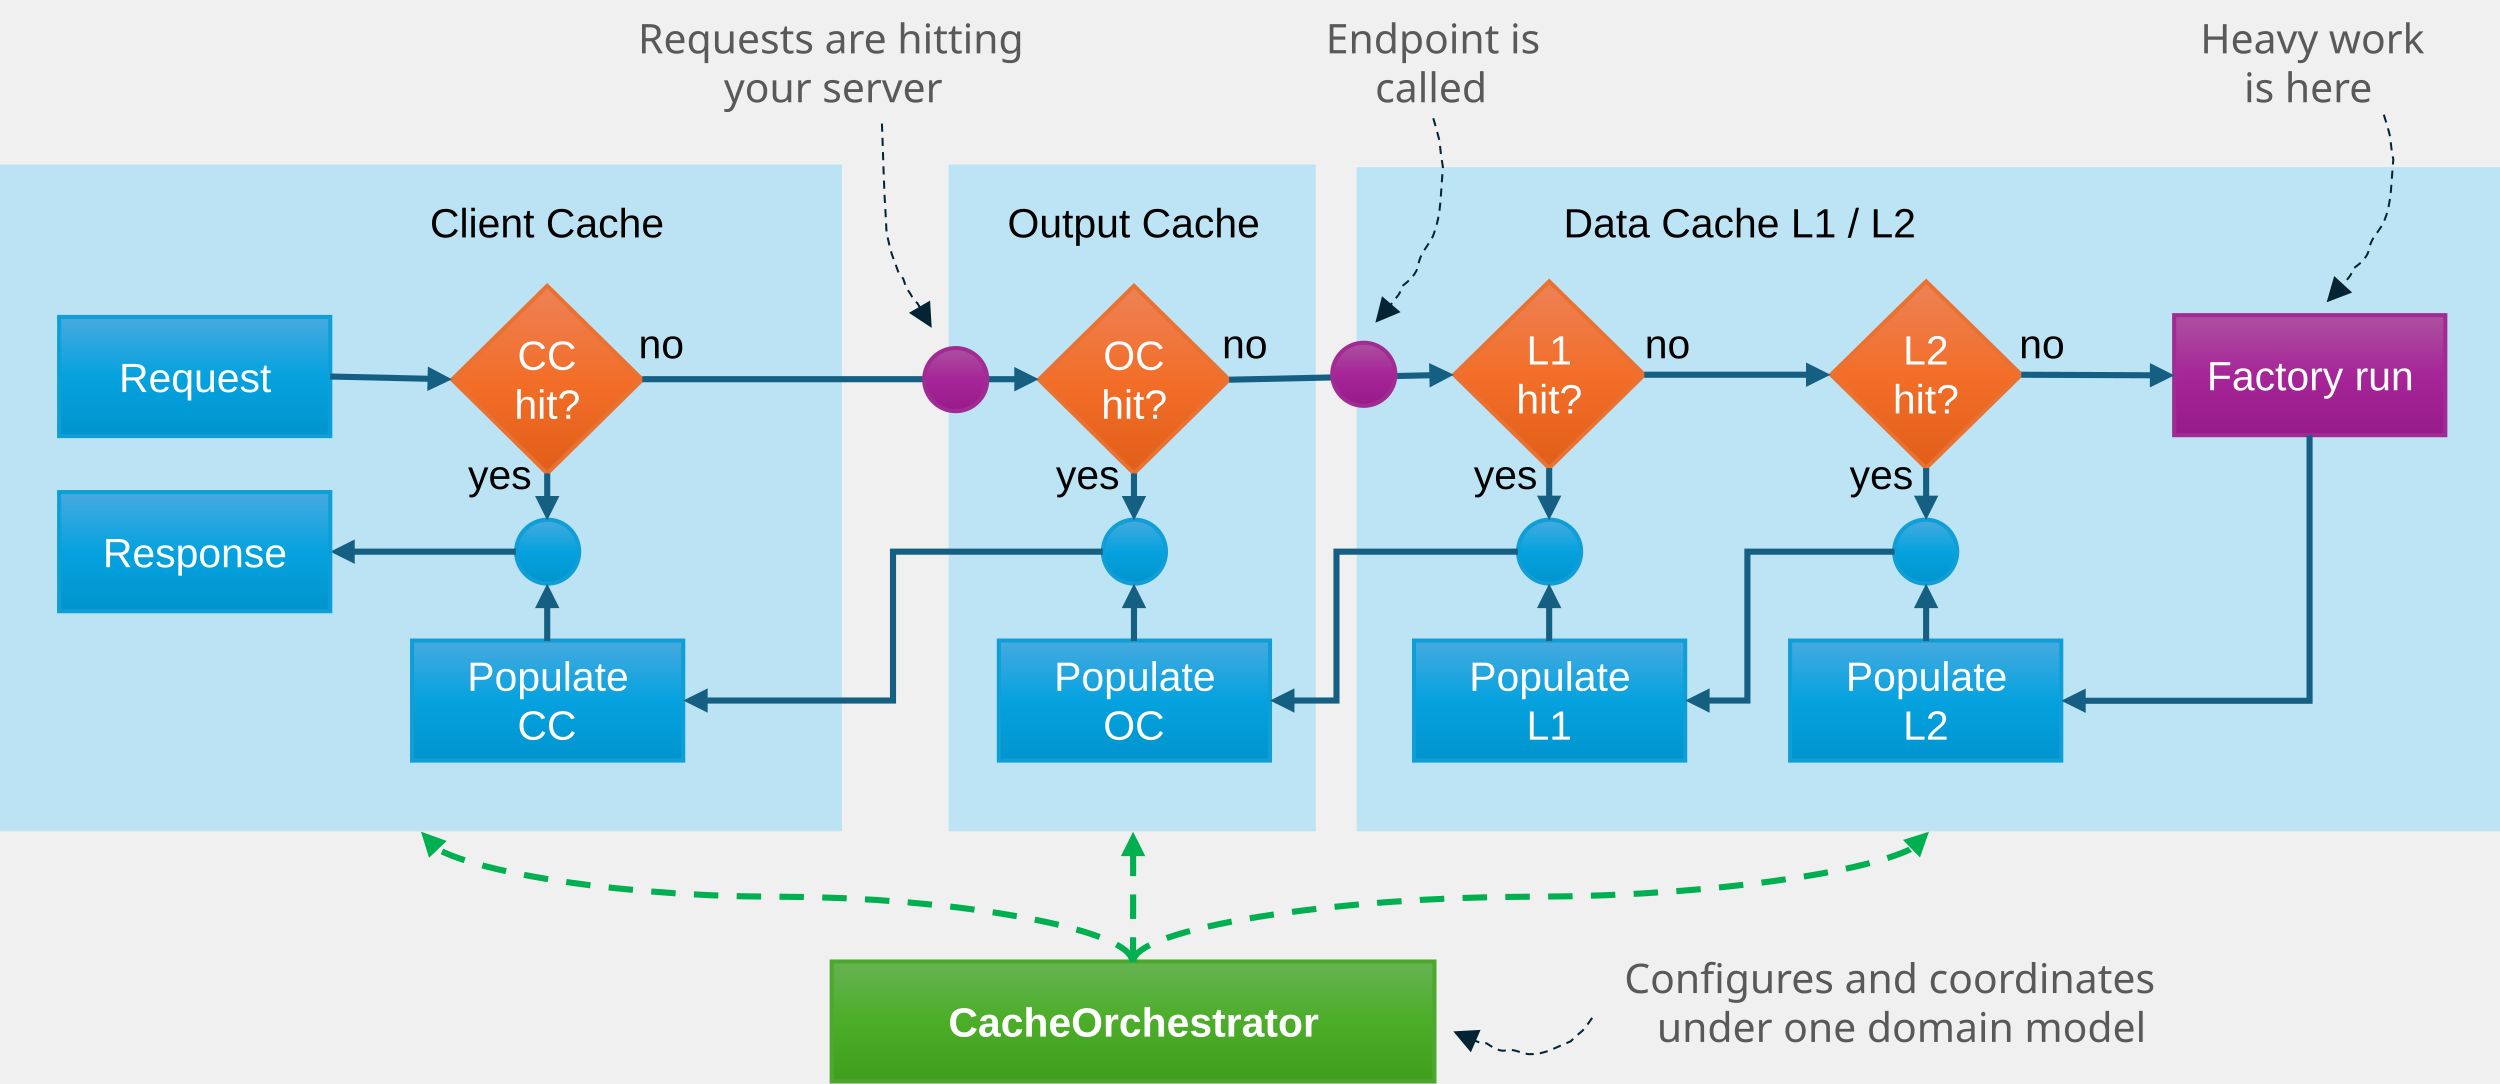
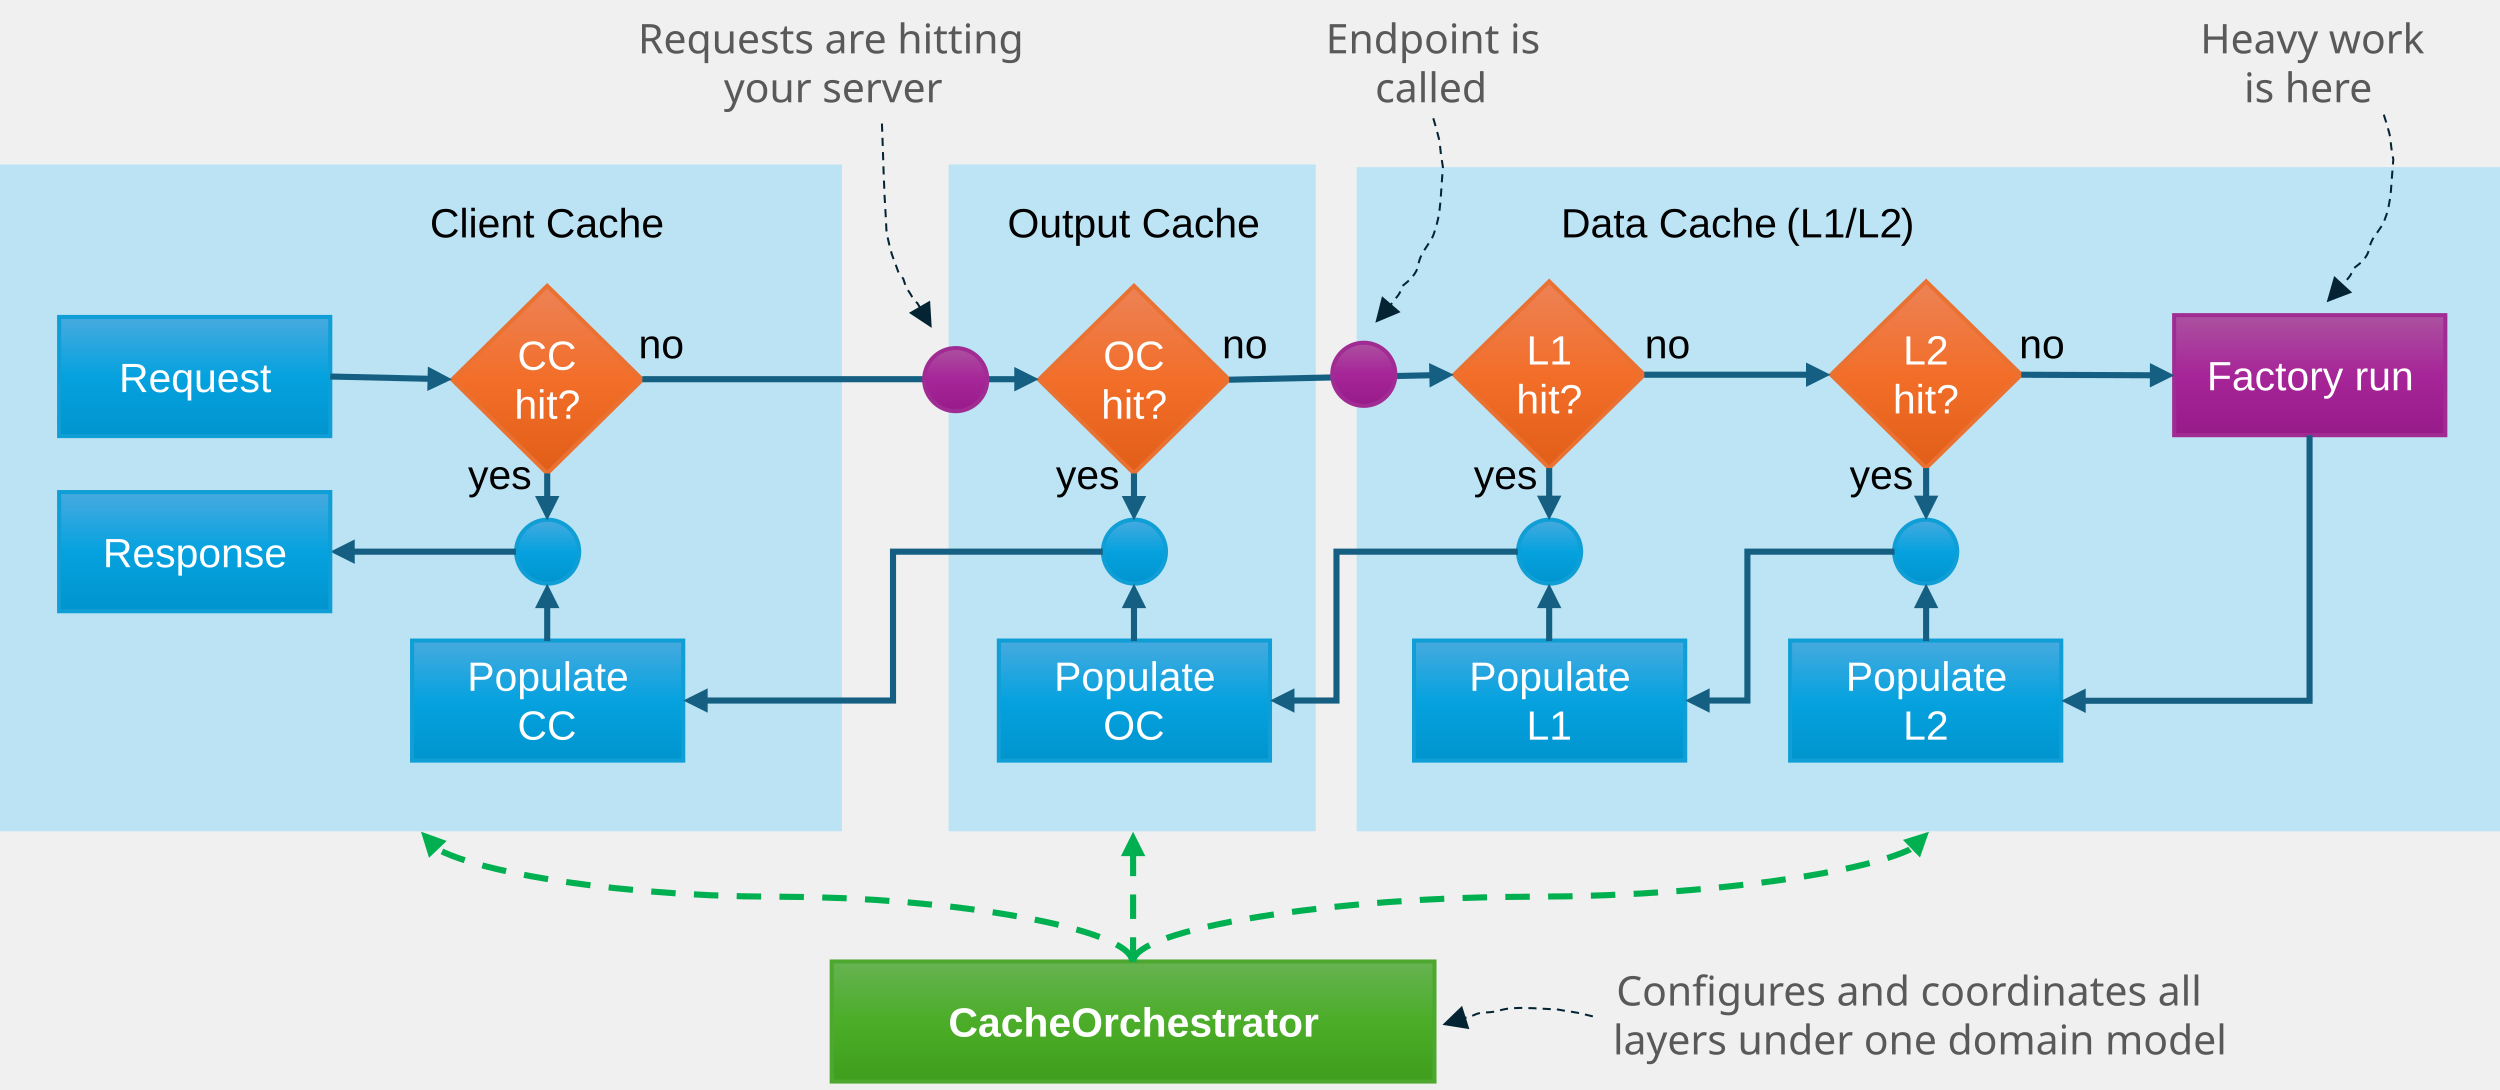
- <svg xmlns="http://www.w3.org/2000/svg" width="2812" height="1219" xml:space="preserve" overflow="hidden">
+ <svg xmlns="http://www.w3.org/2000/svg" width="2812" height="1226" xml:space="preserve" overflow="hidden">
  <defs>
    <linearGradient x1="916" y1="795.5" x2="916" y2="929.5" gradientUnits="userSpaceOnUse" spreadMethod="reflect" id="fill0">
      <stop offset="0" stop-color="#47AADF" />
      <stop offset="0.5" stop-color="#05A2DF" />
      <stop offset="1" stop-color="#0094CE" />
    </linearGradient>
    <linearGradient x1="1312.5" y1="760.5" x2="1312.5" y2="971.5" gradientUnits="userSpaceOnUse" spreadMethod="reflect" id="fill1">
      <stop offset="0" stop-color="#ED8256" />
      <stop offset="0.5" stop-color="#F26E29" />
      <stop offset="1" stop-color="#E15E19" />
    </linearGradient>
    <linearGradient x1="1972.5" y1="760.5" x2="1972.5" y2="971.5" gradientUnits="userSpaceOnUse" spreadMethod="reflect" id="fill2">
      <stop offset="0" stop-color="#ED8256" />
      <stop offset="0.5" stop-color="#F26E29" />
      <stop offset="1" stop-color="#E15E19" />
    </linearGradient>
    <linearGradient x1="2439.5" y1="755.5" x2="2439.5" y2="965.5" gradientUnits="userSpaceOnUse" spreadMethod="reflect" id="fill3">
      <stop offset="0" stop-color="#ED8256" />
      <stop offset="0.5" stop-color="#F26E29" />
      <stop offset="1" stop-color="#E15E19" />
    </linearGradient>
    <linearGradient x1="1313" y1="1159.5" x2="1313" y2="1294.5" gradientUnits="userSpaceOnUse" spreadMethod="reflect" id="fill4">
      <stop offset="0" stop-color="#47AADF" />
      <stop offset="0.5" stop-color="#05A2DF" />
      <stop offset="1" stop-color="#0094CE" />
    </linearGradient>
    <linearGradient x1="1313" y1="1023.5" x2="1313" y2="1095.5" gradientUnits="userSpaceOnUse" spreadMethod="reflect" id="fill5">
      <stop offset="0" stop-color="#47AADF" />
      <stop offset="0.5" stop-color="#05A2DF" />
      <stop offset="1" stop-color="#0094CE" />
    </linearGradient>
    <linearGradient x1="1973" y1="1023.5" x2="1973" y2="1095.5" gradientUnits="userSpaceOnUse" spreadMethod="reflect" id="fill6">
      <stop offset="0" stop-color="#47AADF" />
      <stop offset="0.5" stop-color="#05A2DF" />
      <stop offset="1" stop-color="#0094CE" />
    </linearGradient>
    <linearGradient x1="1973" y1="1159.5" x2="1973" y2="1294.5" gradientUnits="userSpaceOnUse" spreadMethod="reflect" id="fill7">
      <stop offset="0" stop-color="#47AADF" />
      <stop offset="0.5" stop-color="#05A2DF" />
      <stop offset="1" stop-color="#0094CE" />
    </linearGradient>
    <linearGradient x1="2440" y1="1023.5" x2="2440" y2="1095.5" gradientUnits="userSpaceOnUse" spreadMethod="reflect" id="fill8">
      <stop offset="0" stop-color="#47AADF" />
      <stop offset="0.5" stop-color="#05A2DF" />
      <stop offset="1" stop-color="#0094CE" />
    </linearGradient>
    <linearGradient x1="2440" y1="1159.5" x2="2440" y2="1294.5" gradientUnits="userSpaceOnUse" spreadMethod="reflect" id="fill9">
      <stop offset="0" stop-color="#47AADF" />
      <stop offset="0.5" stop-color="#05A2DF" />
      <stop offset="1" stop-color="#0094CE" />
    </linearGradient>
    <linearGradient x1="2863.5" y1="755.5" x2="2863.5" y2="965.5" gradientUnits="userSpaceOnUse" spreadMethod="reflect" id="fill10">
      <stop offset="0" stop-color="#ED8256" />
      <stop offset="0.5" stop-color="#F26E29" />
      <stop offset="1" stop-color="#E15E19" />
    </linearGradient>
    <linearGradient x1="3295" y1="793.5" x2="3295" y2="928.5" gradientUnits="userSpaceOnUse" spreadMethod="reflect" id="fill11">
      <stop offset="0" stop-color="#AC51A0" />
      <stop offset="0.5" stop-color="#A62598" />
      <stop offset="1" stop-color="#981B8A" />
    </linearGradient>
    <linearGradient x1="2863" y1="1023.5" x2="2863" y2="1095.5" gradientUnits="userSpaceOnUse" spreadMethod="reflect" id="fill12">
      <stop offset="0" stop-color="#47AADF" />
      <stop offset="0.5" stop-color="#05A2DF" />
      <stop offset="1" stop-color="#0094CE" />
    </linearGradient>
    <linearGradient x1="2863" y1="1159.5" x2="2863" y2="1294.5" gradientUnits="userSpaceOnUse" spreadMethod="reflect" id="fill13">
      <stop offset="0" stop-color="#47AADF" />
      <stop offset="0.5" stop-color="#05A2DF" />
      <stop offset="1" stop-color="#0094CE" />
    </linearGradient>
    <linearGradient x1="916" y1="992.5" x2="916" y2="1126.5" gradientUnits="userSpaceOnUse" spreadMethod="reflect" id="fill14">
      <stop offset="0" stop-color="#47AADF" />
      <stop offset="0.5" stop-color="#05A2DF" />
      <stop offset="1" stop-color="#0094CE" />
    </linearGradient>
    <linearGradient x1="1772" y1="830.5" x2="1772" y2="901.5" gradientUnits="userSpaceOnUse" spreadMethod="reflect" id="fill15">
      <stop offset="0" stop-color="#AC51A0" />
      <stop offset="0.5" stop-color="#A62598" />
      <stop offset="1" stop-color="#981B8A" />
    </linearGradient>
    <linearGradient x1="2231" y1="824.5" x2="2231" y2="895.5" gradientUnits="userSpaceOnUse" spreadMethod="reflect" id="fill16">
      <stop offset="0" stop-color="#AC51A0" />
      <stop offset="0.5" stop-color="#A62598" />
      <stop offset="1" stop-color="#981B8A" />
    </linearGradient>
    <linearGradient x1="1971.5" y1="1520.5" x2="1971.5" y2="1655.5" gradientUnits="userSpaceOnUse" spreadMethod="reflect" id="fill17">
      <stop offset="0" stop-color="#66B352" />
      <stop offset="0.5" stop-color="#4BAD28" />
      <stop offset="1" stop-color="#3F9E1D" />
    </linearGradient>
  </defs>
  <g transform="translate(-697 -439)">
    <rect x="2223" y="627" width="1286" height="747" fill="#89D8F7" fill-opacity="0.502" />
    <rect x="1764" y="624" width="413" height="750" fill="#89D8F7" fill-opacity="0.502" />
    <rect x="697" y="624" width="947" height="750" fill="#89D8F7" fill-opacity="0.498" />
    <rect x="763.5" y="795.5" width="305" height="134" stroke="#0F9ED5" stroke-width="4.583" stroke-miterlimit="8" fill="url(#fill0)" />
    <text fill="#FFFFFF" font-family="Arial,Arial_MSFontService,sans-serif" font-weight="400" font-size="46" transform="matrix(1 0 0 1 830.867 880)">Request</text>
    <path d="M1205.5 866 1312.5 760.5 1419.5 866 1312.5 971.5Z" stroke="#E97132" stroke-width="4.583" stroke-miterlimit="8" fill="url(#fill1)" fill-rule="evenodd" />
    <path d="M1068.58 859.063 1182.58 861.704 1182.42 868.577 1068.42 865.937ZM1178.24 851.288 1205.41 865.671 1177.6 878.781Z" fill="#156082" />
    <text font-family="Arial,Arial_MSFontService,sans-serif" font-weight="400" font-size="46" transform="matrix(1 0 0 1 1223.4 989)">yes</text>
    <text fill="#FFFFFF" font-family="Arial,Arial_MSFontService,sans-serif" font-weight="400" font-size="46" transform="matrix(1 0 0 1 1279.03 855)">CC</text>
    <text fill="#FFFFFF" font-family="Arial,Arial_MSFontService,sans-serif" font-weight="400" font-size="46" transform="matrix(1 0 0 1 1275.6 910)">hit?</text>
    <path d="M1865.5 866 1972.5 760.5 2079.5 866 1972.5 971.5Z" stroke="#E97132" stroke-width="4.583" stroke-miterlimit="8" fill="url(#fill2)" fill-rule="evenodd" />
    <text fill="#FFFFFF" font-family="Arial,Arial_MSFontService,sans-serif" font-weight="400" font-size="46" transform="matrix(1 0 0 1 1937.96 855)">OC</text>
    <text fill="#FFFFFF" font-family="Arial,Arial_MSFontService,sans-serif" font-weight="400" font-size="46" transform="matrix(1 0 0 1 1935.67 910)">hit?</text>
    <path d="M1419.5 862.063 1842.45 862.063 1842.45 868.938 1419.5 868.938ZM1837.86 851.75 1865.36 865.5 1837.86 879.25Z" fill="#156082" />
    <path d="M2332.5 860.5 2439.5 755.5 2546.5 860.5 2439.5 965.5Z" stroke="#E97132" stroke-width="4.583" stroke-miterlimit="8" fill="url(#fill3)" fill-rule="evenodd" />
    <text fill="#FFFFFF" font-family="Arial,Arial_MSFontService,sans-serif" font-weight="400" font-size="46" transform="matrix(1 0 0 1 2414.05 849)">L1</text>
    <text fill="#FFFFFF" font-family="Arial,Arial_MSFontService,sans-serif" font-weight="400" font-size="46" transform="matrix(1 0 0 1 2402.59 904)">hit?</text>
    <path d="M0.076-3.437 229.874 1.653 229.722 8.527-0.076 3.437ZM225.52-8.758 252.709 5.597 224.911 18.735Z" fill="#156082" transform="matrix(1 0 0 -1 2079.5 866.097)" />
    <rect x="1160.5" y="1159.5" width="305" height="135" stroke="#0F9ED5" stroke-width="4.583" stroke-miterlimit="8" fill="url(#fill4)" />
    <text fill="#FFFFFF" font-family="Arial,Arial_MSFontService,sans-serif" font-weight="400" font-size="46" transform="matrix(1 0 0 1 1222.6 1216)">Populate </text>
    <text fill="#FFFFFF" font-family="Arial,Arial_MSFontService,sans-serif" font-weight="400" font-size="46" transform="matrix(1 0 0 1 1279.02 1271)">CC</text>
    <path d="M1277.5 1059.5C1277.5 1039.62 1293.39 1023.5 1313 1023.5 1332.61 1023.5 1348.5 1039.62 1348.5 1059.5 1348.5 1079.38 1332.61 1095.5 1313 1095.5 1293.39 1095.5 1277.5 1079.38 1277.5 1059.5Z" stroke="#0F9ED5" stroke-width="4.583" stroke-miterlimit="8" fill="url(#fill5)" fill-rule="evenodd" />
    <path d="M1315.94 971.5 1315.94 1001.48 1309.06 1001.48 1309.06 971.5ZM1326.25 996.897 1312.5 1024.4 1298.75 996.897Z" fill="#156082" />
    <path d="M1277.35 1062.94 1091.42 1062.94 1091.42 1056.06 1277.35 1056.06ZM1096 1073.25 1068.5 1059.5 1096 1045.75Z" fill="#156082" />
    <path d="M3.438-1.92029e-05 3.438 41.686-3.437 41.686-3.438 1.92029e-05ZM13.75 37.103 0 64.603-13.75 37.103Z" fill="#156082" transform="matrix(1 0 0 -1 1312.5 1160.1)" />
    <path d="M1937.5 1059.5C1937.5 1039.62 1953.39 1023.5 1973 1023.5 1992.61 1023.5 2008.5 1039.62 2008.5 1059.5 2008.5 1079.38 1992.61 1095.5 1973 1095.5 1953.39 1095.5 1937.5 1079.38 1937.5 1059.5Z" stroke="#0F9ED5" stroke-width="4.583" stroke-miterlimit="8" fill="url(#fill6)" fill-rule="evenodd" />
    <path d="M0-3.438 239.405-3.438 239.405 167.458 235.967 164.021 449.018 164.021 449.018 170.896 232.53 170.896 232.53 0 235.967 3.438 0 3.438ZM444.435 153.708 471.935 167.458 444.435 181.208Z" fill="#156082" transform="matrix(-1 1.22465e-16 1.22465e-16 1 1937.43 1059.5)" />
    <path d="M1975.94 971.5 1975.94 1001.48 1969.06 1001.48 1969.06 971.5ZM1986.25 996.897 1972.5 1024.4 1958.75 996.897Z" fill="#156082" />
    <rect x="1820.5" y="1159.5" width="305" height="135" stroke="#0F9ED5" stroke-width="4.583" stroke-miterlimit="8" fill="url(#fill7)" />
    <text fill="#FFFFFF" font-family="Arial,Arial_MSFontService,sans-serif" font-weight="400" font-size="46" transform="matrix(1 0 0 1 1882.67 1216)">Populate </text>
    <text fill="#FFFFFF" font-family="Arial,Arial_MSFontService,sans-serif" font-weight="400" font-size="46" transform="matrix(1 0 0 1 1937.95 1271)">OC</text>
    <path d="M3.438-1.92028e-05 3.438 41.687-3.437 41.687-3.438 1.92028e-05ZM13.75 37.103 0 64.603-13.75 37.103Z" fill="#156082" transform="matrix(1 0 0 -1 1972.5 1160.1)" />
    <path d="M2404.5 1059.5C2404.5 1039.62 2420.39 1023.5 2440 1023.5 2459.61 1023.5 2475.5 1039.62 2475.5 1059.5 2475.5 1079.38 2459.61 1095.5 2440 1095.5 2420.39 1095.5 2404.5 1079.38 2404.5 1059.5Z" stroke="#0F9ED5" stroke-width="4.583" stroke-miterlimit="8" fill="url(#fill8)" fill-rule="evenodd" />
    <path d="M2442.94 965.5 2442.94 1001.08 2436.06 1001.08 2436.06 965.5ZM2453.25 996.494 2439.5 1023.99 2425.75 996.494Z" fill="#156082" />
    <rect x="2287.5" y="1159.5" width="305" height="135" stroke="#0F9ED5" stroke-width="4.583" stroke-miterlimit="8" fill="url(#fill9)" />
    <text fill="#FFFFFF" font-family="Arial,Arial_MSFontService,sans-serif" font-weight="400" font-size="46" transform="matrix(1 0 0 1 2349.59 1216)">Populate</text>
    <text fill="#FFFFFF" font-family="Arial,Arial_MSFontService,sans-serif" font-weight="400" font-size="46" transform="matrix(1 0 0 1 2414.04 1271)">L1</text>
    <path d="M3.438-1.92027e-05 3.438 41.687-3.437 41.687-3.438 1.92027e-05ZM13.75 37.104 0 64.604-13.75 37.104Z" fill="#156082" transform="matrix(1 0 0 -1 2439.5 1160.1)" />
    <path d="M0-3.438 207.452-3.438 207.452 167.458 204.015 164.021 255.864 164.021 255.864 170.896 200.577 170.896 200.577 0 204.015 3.438 0 3.438ZM251.281 153.708 278.781 167.458 251.281 181.208Z" fill="#156082" transform="matrix(-1 1.22465e-16 1.22465e-16 1 2404.28 1059.5)" />
    <path d="M2756.5 860.5 2863.5 755.5 2970.5 860.5 2863.5 965.5Z" stroke="#E97132" stroke-width="4.583" stroke-miterlimit="8" fill="url(#fill10)" fill-rule="evenodd" />
    <text fill="#FFFFFF" font-family="Arial,Arial_MSFontService,sans-serif" font-weight="400" font-size="46" transform="matrix(1 0 0 1 2837.65 849)">L2</text>
    <text fill="#FFFFFF" font-family="Arial,Arial_MSFontService,sans-serif" font-weight="400" font-size="46" transform="matrix(1 0 0 1 2826.19 904)">hit?</text>
    <path d="M2546.5 857.062 2732.98 857.063 2732.98 863.938 2546.5 863.937ZM2728.4 846.75 2755.9 860.5 2728.4 874.25Z" fill="#156082" />
    <rect x="3142.5" y="793.5" width="305" height="135" stroke="#A02B93" stroke-width="4.583" stroke-miterlimit="8" fill="url(#fill11)" />
    <text fill="#FFFFFF" font-family="Arial,Arial_MSFontService,sans-serif" font-weight="400" font-size="46" transform="matrix(1 0 0 1 3179.31 878)">Factory run</text>
    <path d="M2827.5 1059.5C2827.5 1039.62 2843.39 1023.5 2863 1023.5 2882.61 1023.5 2898.5 1039.62 2898.5 1059.5 2898.5 1079.38 2882.61 1095.5 2863 1095.5 2843.39 1095.5 2827.5 1079.38 2827.5 1059.5Z" stroke="#0F9ED5" stroke-width="4.583" stroke-miterlimit="8" fill="url(#fill12)" fill-rule="evenodd" />
    <rect x="2710.5" y="1159.5" width="305" height="135" stroke="#0F9ED5" stroke-width="4.583" stroke-miterlimit="8" fill="url(#fill13)" />
    <text fill="#FFFFFF" font-family="Arial,Arial_MSFontService,sans-serif" font-weight="400" font-size="46" transform="matrix(1 0 0 1 2773.2 1216)">Populate</text>
    <text fill="#FFFFFF" font-family="Arial,Arial_MSFontService,sans-serif" font-weight="400" font-size="46" transform="matrix(1 0 0 1 2837.64 1271)">L2</text>
    <path d="M3.438-1.92027e-05 3.438 41.687-3.437 41.687-3.438 1.92027e-05ZM13.75 37.104 0 64.604-13.75 37.104Z" fill="#156082" transform="matrix(1 0 0 -1 2863.5 1160.1)" />
    <path d="M2866.94 965.5 2866.94 1001.08 2860.06 1001.08 2860.06 965.5ZM2877.25 996.494 2863.5 1023.99 2849.75 996.494Z" fill="#156082" />
    <path d="M2970.51 857.062 3119.79 857.671 3119.77 864.546 2970.49 863.937ZM3115.25 847.34 3142.7 861.201 3115.14 874.839Z" fill="#156082" />
    <path d="M0-3.438 168.933-3.438 168.933 167.458 165.496 164.021 212.551 164.021 212.551 170.896 162.058 170.896 162.058 0 165.496 3.438 0 3.438ZM207.967 153.708 235.467 167.458 207.967 181.208Z" fill="#156082" transform="matrix(-1 1.22465e-16 1.22465e-16 1 2827.97 1059.5)" />
    <path d="M3298.24 928.5 3298.24 1230.65 3038.42 1230.65 3038.42 1223.78 3294.8 1223.78 3291.37 1227.21 3291.37 928.5ZM3043 1240.96 3015.5 1227.21 3043 1213.46Z" fill="#156082" />
    <text font-family="Arial,Arial_MSFontService,sans-serif" font-weight="400" font-size="46" transform="matrix(1 0 0 1 1884.66 989)">yes</text>
    <text font-family="Arial,Arial_MSFontService,sans-serif" font-weight="400" font-size="46" transform="matrix(1 0 0 1 2354.68 989)">yes</text>
    <text font-family="Arial,Arial_MSFontService,sans-serif" font-weight="400" font-size="46" transform="matrix(1 0 0 1 2777.43 989)">yes</text>
    <text font-family="Arial,Arial_MSFontService,sans-serif" font-weight="400" font-size="46" transform="matrix(1 0 0 1 1415.23 842)">no</text>
    <text font-family="Arial,Arial_MSFontService,sans-serif" font-weight="400" font-size="46" transform="matrix(1 0 0 1 2071.59 842)">no</text>
    <text font-family="Arial,Arial_MSFontService,sans-serif" font-weight="400" font-size="46" transform="matrix(1 0 0 1 2547.03 842)">no</text>
    <text font-family="Arial,Arial_MSFontService,sans-serif" font-weight="400" font-size="46" transform="matrix(1 0 0 1 2968.22 842)">no</text>
    <rect x="763.5" y="992.5" width="305" height="134" stroke="#0F9ED5" stroke-width="4.583" stroke-miterlimit="8" fill="url(#fill14)" />
    <text fill="#FFFFFF" font-family="Arial,Arial_MSFontService,sans-serif" font-weight="400" font-size="46" transform="matrix(1 0 0 1 812.718 1077)">Response</text>
    <path d="M1736.5 866C1736.5 846.394 1752.39 830.5 1772 830.5 1791.61 830.5 1807.5 846.394 1807.5 866 1807.5 885.606 1791.61 901.5 1772 901.5 1752.39 901.5 1736.5 885.606 1736.5 866Z" stroke="#A02B93" stroke-width="4.583" stroke-miterlimit="8" fill="url(#fill15)" fill-rule="evenodd" />
    <text fill="#595959" font-family="Comic Sans MS,Comic Sans MS_MSFontService,sans-serif" font-weight="400" font-size="46" transform="matrix(1 0 0 1 2188.22 499)">Endpoint is</text>
    <text fill="#595959" font-family="Comic Sans MS,Comic Sans MS_MSFontService,sans-serif" font-weight="400" font-size="46" transform="matrix(1 0 0 1 2243.79 554)">called</text>
    <text fill="#595959" font-family="Comic Sans MS,Comic Sans MS_MSFontService,sans-serif" font-weight="400" font-size="46" transform="matrix(1 0 0 1 3171.86 499)">Heavy work</text>
    <text fill="#595959" font-family="Comic Sans MS,Comic Sans MS_MSFontService,sans-serif" font-weight="400" font-size="46" transform="matrix(1 0 0 1 3221.13 554)">is here</text>
    <path d="M1690.14 577.958 1690.48 587.119 1688.19 587.202 1687.85 578.042ZM1690.73 593.989 1691.06 603.15 1688.77 603.233 1688.44 594.073ZM1691.29 610.025 1691.59 619.187 1689.3 619.262 1689 610.1ZM1691.82 626.058 1692.03 632.544 1692.03 632.536 1692.14 635.211 1689.85 635.303 1689.74 632.623 1689.53 626.133ZM1692.41 642.08 1692.78 651.24 1690.49 651.331 1690.12 642.172ZM1693.06 658.109 1693.12 659.813 1693.12 659.792 1693.56 667.241 1691.27 667.374 1690.83 659.915 1690.77 658.201ZM1693.96 674.104 1694.49 683.255 1692.21 683.389 1691.67 674.238ZM1694.84 690.142 1695.04 695.099 1695.03 695.072 1695.29 699.079 1695.28 698.988 1695.31 699.177 1693.04 699.504 1693.01 699.27 1692.75 695.204 1692.55 690.233ZM1696.52 705.842 1698.57 714.777 1696.34 715.289 1694.29 706.355ZM1700.31 721.357 1701.32 724.836 1701.3 724.774 1703.16 729.998 1701 730.763 1699.13 725.509 1698.11 721.997ZM1705.56 736.414 1705.84 737.142 1706.57 739.157 1707.15 740.795 1707.99 743.169 1707.97 743.131 1708.58 744.699 1708.53 744.576 1708.68 744.868 1706.66 745.95 1706.48 745.598 1705.83 743.947 1704.99 741.555 1704.99 741.559 1704.41 739.927 1704.42 739.937 1703.69 737.932 1703.69 737.943 1703.42 737.22ZM1712.62 750.231 1714.02 751.989 1714.96 754.797 1715.64 756.891 1716.17 758.53 1716.3 758.968 1714.12 759.661 1713.98 759.228 1713.46 757.593 1713.46 757.599 1712.78 755.511 1712.78 755.518 1711.91 752.906 1712.1 753.257 1710.83 751.658ZM1719.21 764.761 1719.65 765.414 1720.57 766.8 1721.72 768.59 1723.15 770.897 1724.04 772.73 1721.99 773.738 1721.11 771.956 1721.17 772.056 1719.77 769.805 1719.78 769.818 1718.65 768.043 1718.66 768.058 1717.75 766.687 1717.76 766.703 1717.32 766.059ZM1728.1 777.687 1729.91 779.47 1733.4 785.458 1731.42 786.612 1728.01 780.756 1728.2 780.996 1726.49 779.321ZM1743.16 777.125 1745 807.816 1719.34 790.876Z" fill="#042433" />
    <path d="M3379.38 567.656 3382.13 576.399 3379.95 577.087 3377.19 568.344ZM3384.06 583.036 3385.83 589.384 3386.31 592.023 3384.06 592.433 3383.59 589.846 3383.61 589.949 3381.85 583.653ZM3387.22 598.913 3388 605.743 3387.99 605.68 3388.37 607.941 3386.11 608.324 3385.72 606.032 3384.95 599.17ZM3389.52 614.719 3390.15 618.444 3389.7 624.099 3387.42 623.918 3387.86 618.405 3387.87 618.687 3387.26 615.102ZM3389.16 630.953 3388.77 635.861 3388.77 635.854 3388.46 640.086 3386.17 639.918 3386.48 635.683 3386.87 630.771ZM3387.95 646.942 3387.45 653.811 3387.17 656.126 3384.9 655.854 3385.17 653.565 3385.16 653.617 3385.67 646.774ZM3386.34 663.016 3384.78 671.856 3384.71 672.125 3382.49 671.551 3382.55 671.325 3382.53 671.412 3384.09 662.616ZM3382.99 678.781 3382.49 680.691 3379.98 687.551 3377.82 686.761 3380.32 679.955 3380.29 680.063 3380.77 678.207ZM3376.79 693.872 3376.53 694.308 3372.69 699.928 3371.58 701.506 3369.71 700.184 3370.81 698.614 3370.8 698.629 3374.62 693.042 3374.58 693.092 3374.83 692.681ZM3367.68 707.131 3367.44 707.487 3367.48 707.43 3366.42 709.245 3366.47 709.143 3364.6 713.218 3364.65 713.118 3363.94 715.153 3361.77 714.4 3362.5 712.314 3364.41 708.138 3365.52 706.244 3365.77 705.86ZM3362.19 721.744 3361.64 723.577 3360.46 726.162 3358.53 729.174 3357.73 730.171 3355.94 728.739 3356.7 727.79 3356.63 727.888 3358.48 724.995 3358.41 725.137 3359.52 722.697 3359.46 722.844 3359.99 721.087ZM3352.99 735.454 3350.3 737.676 3345.79 741.183 3344.39 739.375 3348.88 735.877 3348.85 735.898 3351.53 733.687ZM3342.97 746.692 3342.11 748.587 3340.64 750.824 3337.66 754.466 3335.89 753.015 3338.83 749.42 3338.76 749.517 3340.14 747.404 3340.06 747.556 3340.89 745.74ZM3333.17 759.737 3330.36 762.887 3328.65 761.36 3331.46 758.21ZM3342.73 768.051 3314 779 3322.48 749.446Z" fill="#042433" />
    <text font-family="Arial,Arial_MSFontService,sans-serif" font-weight="400" font-size="46" transform="matrix(1 0 0 1 1180.58 706)">Client Cache</text>
    <text font-family="Arial,Arial_MSFontService,sans-serif" font-weight="400" font-size="46" transform="matrix(1 0 0 1 1830.23 706)">Output Cache</text>
-     <text font-family="Arial,Arial_MSFontService,sans-serif" font-weight="400" font-size="46" transform="matrix(1 0 0 1 2455.66 706)">Data Cache L1 / L2</text>
+     <text font-family="Arial,Arial_MSFontService,sans-serif" font-weight="400" font-size="46" transform="matrix(1 0 0 1 2452.8 706)">Data Cache </text>
+     <text font-family="Arial,Arial_MSFontService,sans-serif" font-weight="400" font-size="46" transform="matrix(1 0 0 1 2706.03 706)">(</text>
+     <text font-family="Arial,Arial_MSFontService,sans-serif" font-weight="400" font-size="46" transform="matrix(1 0 0 1 2721.49 706)">L1/L2</text>
+     <text font-family="Arial,Arial_MSFontService,sans-serif" font-weight="400" font-size="46" transform="matrix(1 0 0 1 2834.93 706)">)</text>
    <path d="M2195.5 860C2195.5 840.394 2211.39 824.5 2231 824.5 2250.61 824.5 2266.5 840.394 2266.5 860 2266.5 879.606 2250.61 895.5 2231 895.5 2211.39 895.5 2195.5 879.606 2195.5 860Z" stroke="#A02B93" stroke-width="4.583" stroke-miterlimit="8" fill="url(#fill16)" fill-rule="evenodd" />
    <text fill="#595959" font-family="Comic Sans MS,Comic Sans MS_MSFontService,sans-serif" font-weight="400" font-size="46" transform="matrix(1 0 0 1 1414.67 499)">Requests are hitting</text>
    <text fill="#595959" font-family="Comic Sans MS,Comic Sans MS_MSFontService,sans-serif" font-weight="400" font-size="46" transform="matrix(1 0 0 1 1511.19 554)">your server</text>
    <path d="M2310.24 571.678 2312.82 580.475 2310.62 581.119 2308.04 572.322ZM2314.65 587.138 2316.78 595.35 2316.91 596.121 2314.65 596.503 2314.53 595.781 2314.55 595.878 2312.43 587.714ZM2317.89 602.987 2318.04 604.29 2318.86 612.111 2316.58 612.351 2315.76 604.533 2315.76 604.542 2315.61 603.244ZM2319.87 618.851 2321.15 626.995 2321.06 628.178 2318.78 628.009 2318.86 626.958 2318.87 627.221 2317.6 619.208ZM2320.56 635.035 2319.88 644.176 2317.6 644.007 2318.27 634.866ZM2319.4 651.028 2318.78 660.174 2316.49 660.017 2317.12 650.872ZM2318.24 667.075 2317.32 675.385 2317.18 676.24 2314.92 675.867 2315.05 675.042 2315.05 675.103 2315.96 666.822ZM2316.06 683.023 2315.71 685.169 2314.06 692.048 2311.83 691.513 2313.47 684.674 2313.45 684.756 2313.8 682.651ZM2312.05 698.729 2310.21 704.14 2308.99 706.717 2308.59 707.425 2306.6 706.298 2306.98 705.627 2306.94 705.702 2308.11 703.221 2308.06 703.339 2309.88 697.989ZM2304.99 713.345 2303.48 715.717 2299.98 721.047 2298.07 719.79 2301.56 714.467 2301.55 714.482 2303.05 712.118ZM2296.71 726.849 2295.28 730.224 2295.31 730.128 2294.18 733.647 2294.2 733.56 2293.78 735.311 2291.55 734.78 2291.98 732.984 2293.15 729.374 2294.61 725.952ZM2292.01 742.14 2291.08 744.325 2289.13 747.595 2287.19 750.213 2285.35 748.845 2287.26 746.275 2287.19 746.373 2289.07 743.22 2289 743.358 2289.9 741.245ZM2282.39 755.438 2280.81 756.848 2275.38 761.392 2273.91 759.635 2279.32 755.101 2279.3 755.123 2280.87 753.725ZM2273.11 767.288 2272.48 768.768 2271.01 771.193 2267.98 775.178 2266.15 773.791 2269.14 769.854 2269.08 769.951 2270.48 767.647 2270.41 767.795 2271 766.393ZM2263.7 780.615 2259.82 785.343 2258.05 783.888 2261.93 779.16ZM2272.35 790.097 2244 802 2251.49 772.18Z" fill="#042433" />
    <rect x="1632.5" y="1520.5" width="678" height="135" stroke="#4EA72E" stroke-width="4.583" stroke-miterlimit="8" fill="url(#fill17)" />
    <text fill="#FFFFFF" font-family="Arial,Arial_MSFontService,sans-serif" font-weight="700" font-size="46" transform="matrix(1 0 0 1 1763.77 1605)">CacheOrchestrator</text>
-     <text fill="#595959" font-family="Comic Sans MS,Comic Sans MS_MSFontService,sans-serif" font-weight="400" font-size="46" transform="matrix(1 0 0 1 2524 1556)">Configures and coordinates</text>
-     <text fill="#595959" font-family="Comic Sans MS,Comic Sans MS_MSFontService,sans-serif" font-weight="400" font-size="46" transform="matrix(1 0 0 1 2560.66 1611)">under one domain model</text>
+     <text fill="#595959" font-family="Comic Sans MS,Comic Sans MS_MSFontService,sans-serif" font-weight="400" font-size="46" transform="matrix(1 0 0 1 2515.02 1570)">Configures and coordinates all</text>
+     <text fill="#595959" font-family="Comic Sans MS,Comic Sans MS_MSFontService,sans-serif" font-weight="400" font-size="46" transform="matrix(1 0 0 1 2511.31 1625)">layers under one domain model</text>
    <path d="M0.574-3.389 4.507-2.723 8.734-0.603 12.656 2.638 16.358 6.877 19.915 12.068 22.296 16.285 16.309 19.665 14.002 15.578 14.159 15.831 10.8 10.929 11.047 11.247 7.662 7.371 8.061 7.759 4.655 4.945 5.303 5.368 1.884 3.652 2.852 3.969-0.574 3.389ZM30.953 35.589 33.275 41.886 36.434 51.472 39.519 61.848 39.565 62.021 32.928 63.812 32.892 63.682 32.916 63.766 29.858 53.479 29.889 53.576 26.764 44.095 26.804 44.209 24.503 37.967ZM44.759 82.058 45.445 84.84 48.276 97.387 50.69 109.04 43.958 110.435 41.55 98.811 41.562 98.87 38.746 86.386 38.761 86.452 38.084 83.702ZM54.521 129.413 56.167 138.805 58.576 153.751 59.003 156.637 52.202 157.643 51.778 154.78 51.785 154.823 49.383 139.922 49.391 139.968 47.749 130.6ZM61.932 177.095 63.023 185.139 65.048 201.508 65.379 204.456 58.547 205.224 58.218 202.294 58.223 202.333 56.202 186.003 56.208 186.043 55.12 178.018ZM67.578 225.02 70.203 252.394 63.36 253.05 60.735 225.676ZM71.756 273.033 72.924 288.651 73.565 300.543 66.7 300.913 66.061 289.056 66.065 289.127 64.9 273.545ZM74.675 321.138 74.9 325.301 75.669 348.692 68.798 348.918 68.03 325.563 68.033 325.635 67.81 321.508ZM76.201 369.383 76.509 396.882 69.635 396.959 69.327 369.46ZM76.74 417.505 76.964 437.493 76.962 437.418 77.209 444.925 70.338 445.151 70.09 437.607 69.866 417.582ZM77.888 465.539 78.185 474.583 78.182 474.511 79.175 492.936 72.31 493.306 71.315 474.845 71.016 465.765ZM80.332 513.456 82.381 540.88 75.525 541.392 73.476 513.969ZM84.221 561.349 86.123 581.175 86.117 581.119 86.963 588.655 80.131 589.423 79.281 581.859 77.378 562.005ZM89.388 609.098 90.012 614.144 90.007 614.104 92.161 629.994 92.155 629.953 93.089 636.264 86.288 637.271 85.351 630.938 83.191 615.008 82.565 609.942ZM96.247 656.601 96.831 660.225 96.823 660.178 99.339 674.53 99.33 674.48 101.062 683.575 94.309 684.862 92.571 675.742 90.047 661.342 89.46 657.695ZM105.19 703.664 107.468 713.76 107.453 713.695 110.357 725.483 110.338 725.409 111.643 730.246 105.006 732.037 103.69 727.164 100.769 715.306 98.484 705.177ZM117.406 749.85 119.45 756.051 119.41 755.938 122.595 764.576 122.542 764.441 125.78 772.2 125.707 772.036 127.16 775.062 120.962 778.037 119.47 774.931 116.17 767.022 112.939 758.26 110.876 752.002ZM135.833 771.206 146.214 800.146 116.833 791.087Z" fill="#00B050" transform="matrix(-1.83697e-16 -1 -1 1.83697e-16 1970.65 1520.71)" />
    <path d="M1968.12 1520.07 1968.88 1516.1 1971.27 1511.83 1974.88 1507.93 1979.59 1504.25 1985.36 1500.71 1988.63 1499.06 1991.73 1505.2 1988.59 1506.79 1988.83 1506.65 1983.35 1510.01 1983.67 1509.79 1979.33 1513.17 1979.74 1512.8 1976.59 1516.2 1977.07 1515.55 1975.15 1518.97 1975.53 1517.93 1974.88 1521.35ZM2007.98 1490.94 2008.83 1490.63 2018.61 1487.4 2029.31 1484.25 2034.61 1482.84 2036.37 1489.49 2031.12 1490.88 2031.21 1490.86 2020.6 1493.98 2020.71 1493.95 2011.04 1497.13 2011.17 1497.09 2010.39 1497.38ZM2054.77 1477.86 2066.6 1475.25 2080.62 1472.42 2081.8 1472.21 2083.05 1478.97 2081.9 1479.18 2081.96 1479.17 2067.99 1481.98 2068.05 1481.97 2056.25 1484.57ZM2102.15 1468.54 2110.83 1467.06 2126.93 1464.54 2129.39 1464.18 2130.37 1470.99 2127.93 1471.34 2127.97 1471.33 2111.92 1473.85 2111.96 1473.84 2103.3 1475.32ZM2149.85 1461.31 2160.93 1459.84 2177.17 1457.88 2178 1464.7 2161.77 1466.67 2161.81 1466.66 2150.75 1468.12ZM2197.74 1455.59 2215.81 1453.78 2225.15 1452.93 2225.77 1459.78 2216.44 1460.62 2216.48 1460.62 2198.43 1462.43ZM2245.73 1451.17 2254.51 1450.46 2273.21 1449.21 2273.67 1456.07 2254.99 1457.32 2255.04 1457.32 2246.28 1458.02ZM2293.79 1447.84 2294.51 1447.79 2321.32 1446.5 2321.65 1453.36 2294.87 1454.65 2294.94 1454.65 2294.24 1454.7ZM2341.99 1445.62 2369.48 1444.82 2369.68 1451.69 2342.19 1452.5ZM2390.16 1444.46 2417.66 1444.18 2417.73 1451.06 2390.23 1451.33ZM2438.29 1443.98 2461 1443.75 2460.94 1443.75 2465.72 1443.61 2465.92 1450.48 2461.11 1450.62 2438.35 1450.85ZM2486.33 1443 2502.52 1442.53 2502.45 1442.53 2513.75 1441.99 2514.08 1448.85 2502.75 1449.4 2486.53 1449.88ZM2534.35 1440.99 2543.38 1440.56 2543.32 1440.56 2561.73 1439.33 2562.19 1446.19 2543.74 1447.42 2534.68 1447.86ZM2582.31 1437.96 2583.26 1437.89 2583.21 1437.9 2602.71 1436.32 2602.68 1436.32 2609.64 1435.69 2610.26 1442.54 2603.28 1443.17 2583.74 1444.75 2582.77 1444.82ZM2630.14 1433.75 2640.5 1432.71 2640.47 1432.72 2657.45 1430.84 2658.2 1437.67 2641.2 1439.55 2630.82 1440.59ZM2677.85 1428.37 2693.69 1426.27 2693.65 1426.28 2705.05 1424.63 2706.03 1431.44 2694.61 1433.08 2678.75 1435.18ZM2725.4 1421.51 2726.34 1421.36 2726.29 1421.37 2741.7 1418.75 2741.65 1418.76 2752.39 1416.77 2753.64 1423.53 2742.87 1425.52 2727.43 1428.15 2726.46 1428.3ZM2772.5 1412.74 2783.4 1410.34 2783.33 1410.35 2795.7 1407.37 2795.62 1407.39 2799.12 1406.46 2800.88 1413.1 2797.35 1414.04 2784.91 1417.04 2773.98 1419.45ZM2818.76 1400.87 2827.21 1398.08 2827.08 1398.12 2835.77 1394.89 2835.61 1394.95 2843.27 1391.66 2842.52 1392.1 2843.31 1391.49 2847.52 1396.93 2846.38 1397.81 2838.25 1401.3 2829.43 1404.59 2820.91 1407.39ZM2837.43 1383.74 2866.75 1374.5 2856.56 1403.51Z" fill="#00B050" />
    <path d="M1968.06 1520.71 1968.06 1507.08 1968.06 1493.87 1968.06 1493.21 1974.94 1493.21 1974.94 1493.87 1974.94 1507.08 1974.94 1520.71ZM1968.06 1472.59 1968.06 1470.45 1968.06 1465.54 1968.06 1461.1 1968.06 1457.2 1968.06 1453.89 1968.06 1451.22 1968.06 1449.25 1968.06 1448.03 1968.06 1447.61 1968.06 1447.19 1968.06 1445.96 1968.06 1445.09 1974.94 1445.09 1974.94 1445.96 1974.94 1447.19 1974.94 1447.61 1974.94 1448.03 1974.94 1449.25 1974.94 1451.22 1974.94 1453.89 1974.94 1457.2 1974.94 1461.1 1974.94 1465.54 1974.94 1470.45 1974.94 1472.59ZM1968.06 1424.46 1968.06 1419.42 1968.06 1413.7 1968.06 1397.42 1974.94 1397.42 1974.94 1413.7 1974.94 1419.42 1974.94 1424.46ZM1957.75 1402 1971.5 1374.5 1985.25 1402Z" fill="#00B050" />
-     <path d="M2488.83 1584.52 2484.19 1591.16 2483.51 1592.05 2481.69 1590.66 2482.36 1589.79 2482.33 1589.83 2486.95 1583.21ZM2479.23 1597.62 2477.2 1599.65 2475.02 1601.5 2472.28 1603.75 2470.83 1601.99 2473.56 1599.73 2473.55 1599.74 2475.69 1597.94 2475.62 1598 2477.61 1596ZM2467.31 1608.36 2464.29 1611.29 2459.34 1613.41 2458.44 1611.3 2463.2 1609.26 2462.85 1609.49 2465.71 1606.71ZM2453.03 1616.12 2444.64 1619.8 2443.72 1617.7 2452.11 1614.02ZM2438.18 1622.34 2436.15 1623.08 2430.01 1624.74 2429.15 1624.88 2428.79 1622.61 2429.6 1622.49 2429.48 1622.51 2435.5 1620.88 2435.41 1620.91 2437.4 1620.19ZM2422.19 1625.78 2416.91 1625.9 2414.85 1625.64 2412.82 1625.2 2413.3 1622.96 2415.29 1623.39 2415.19 1623.37 2417.11 1623.61 2416.94 1623.61 2422.14 1623.49ZM2406.11 1623.35 2402.2 1622.19 2402.23 1622.2 2400.15 1621.65 2400.22 1621.66 2398.62 1621.35 2398.76 1621.37 2397.46 1621.27 2397.63 1618.99 2398.99 1619.09 2400.7 1619.42 2402.83 1619.99 2406.76 1621.15ZM2390.93 1621.6 2389.7 1621.84 2387.89 1622.03 2385.7 1621.87 2382.92 1621.19 2381.36 1620.63 2382.14 1618.47 2383.64 1619.02 2383.52 1618.98 2386.15 1619.62 2385.97 1619.59 2387.96 1619.74 2387.76 1619.74 2389.41 1619.57 2389.31 1619.59 2390.48 1619.35ZM2374.96 1617.59 2373.75 1616.86 2368.38 1613.45 2368.97 1613.63 2367.56 1613.6 2367.6 1611.31 2369.33 1611.34 2374.97 1614.92 2374.95 1614.91 2376.15 1615.63ZM2360.4 1612.56 2352.24 1609.26 2353.1 1607.13 2361.26 1610.44ZM2351.41 1622.63 2331.65 1599.08 2362.35 1597.4Z" fill="#042433" />
+     <path d="M25.959-0.173 27.273 8.407 27.341 8.908 25.07 9.216 25.003 8.725 25.006 8.744 23.694 0.173ZM28.265 15.721 28.449 17.077 28.925 23.555 29.002 24.947 26.714 25.073 26.638 23.691 26.639 23.712 26.166 17.28 26.174 17.35 25.994 16.029ZM29.425 31.777 30.112 40.099 30.075 41.053 27.785 40.965 27.819 40.08 27.822 40.218 27.141 31.965ZM29.809 47.923 29.579 53.895 29.465 57.08 27.175 56.998 27.289 53.806 27.52 47.835ZM29.219 63.951 29.069 68.16 28.71 73.143 26.424 72.979 26.781 68.016 26.779 68.057 26.929 63.869ZM28.217 80.001 28.041 82.443 27.196 89.169 24.922 88.883 25.764 82.188 25.758 82.248 25.931 79.836ZM25.993 95.998 25.945 96.263 24.872 100.203 23.388 104.677 23.298 104.938 21.131 104.195 21.218 103.939 21.215 103.95 22.687 99.511 22.669 99.57 23.721 95.71 23.698 95.81 23.737 95.595ZM21.157 111.405 20.963 112.087 20.98 112.023 20.259 115.261 20.271 115.203 19.837 117.768 19.844 117.719 19.582 119.817 19.584 119.802 19.537 120.224 17.26 119.971 17.307 119.542 17.573 117.41 18.016 114.792 18.75 111.493 18.952 110.779ZM18.153 127.166 17.919 127.916 16.767 130.882 14.734 134.688 14.11 135.688 12.166 134.474 12.77 133.507 12.731 133.574 14.713 129.863 14.655 129.988 15.769 127.123 15.743 127.198 15.964 126.485ZM11.865 141.843 9.892 146.926 7.756 146.097 9.728 141.014ZM23.279 147.576 0 167.661-2.101 136.987Z" fill="#042433" transform="matrix(0.0908959 -0.99586 -0.99586 -0.0908959 2486.38 1606.98)" />
  </g>
</svg>
